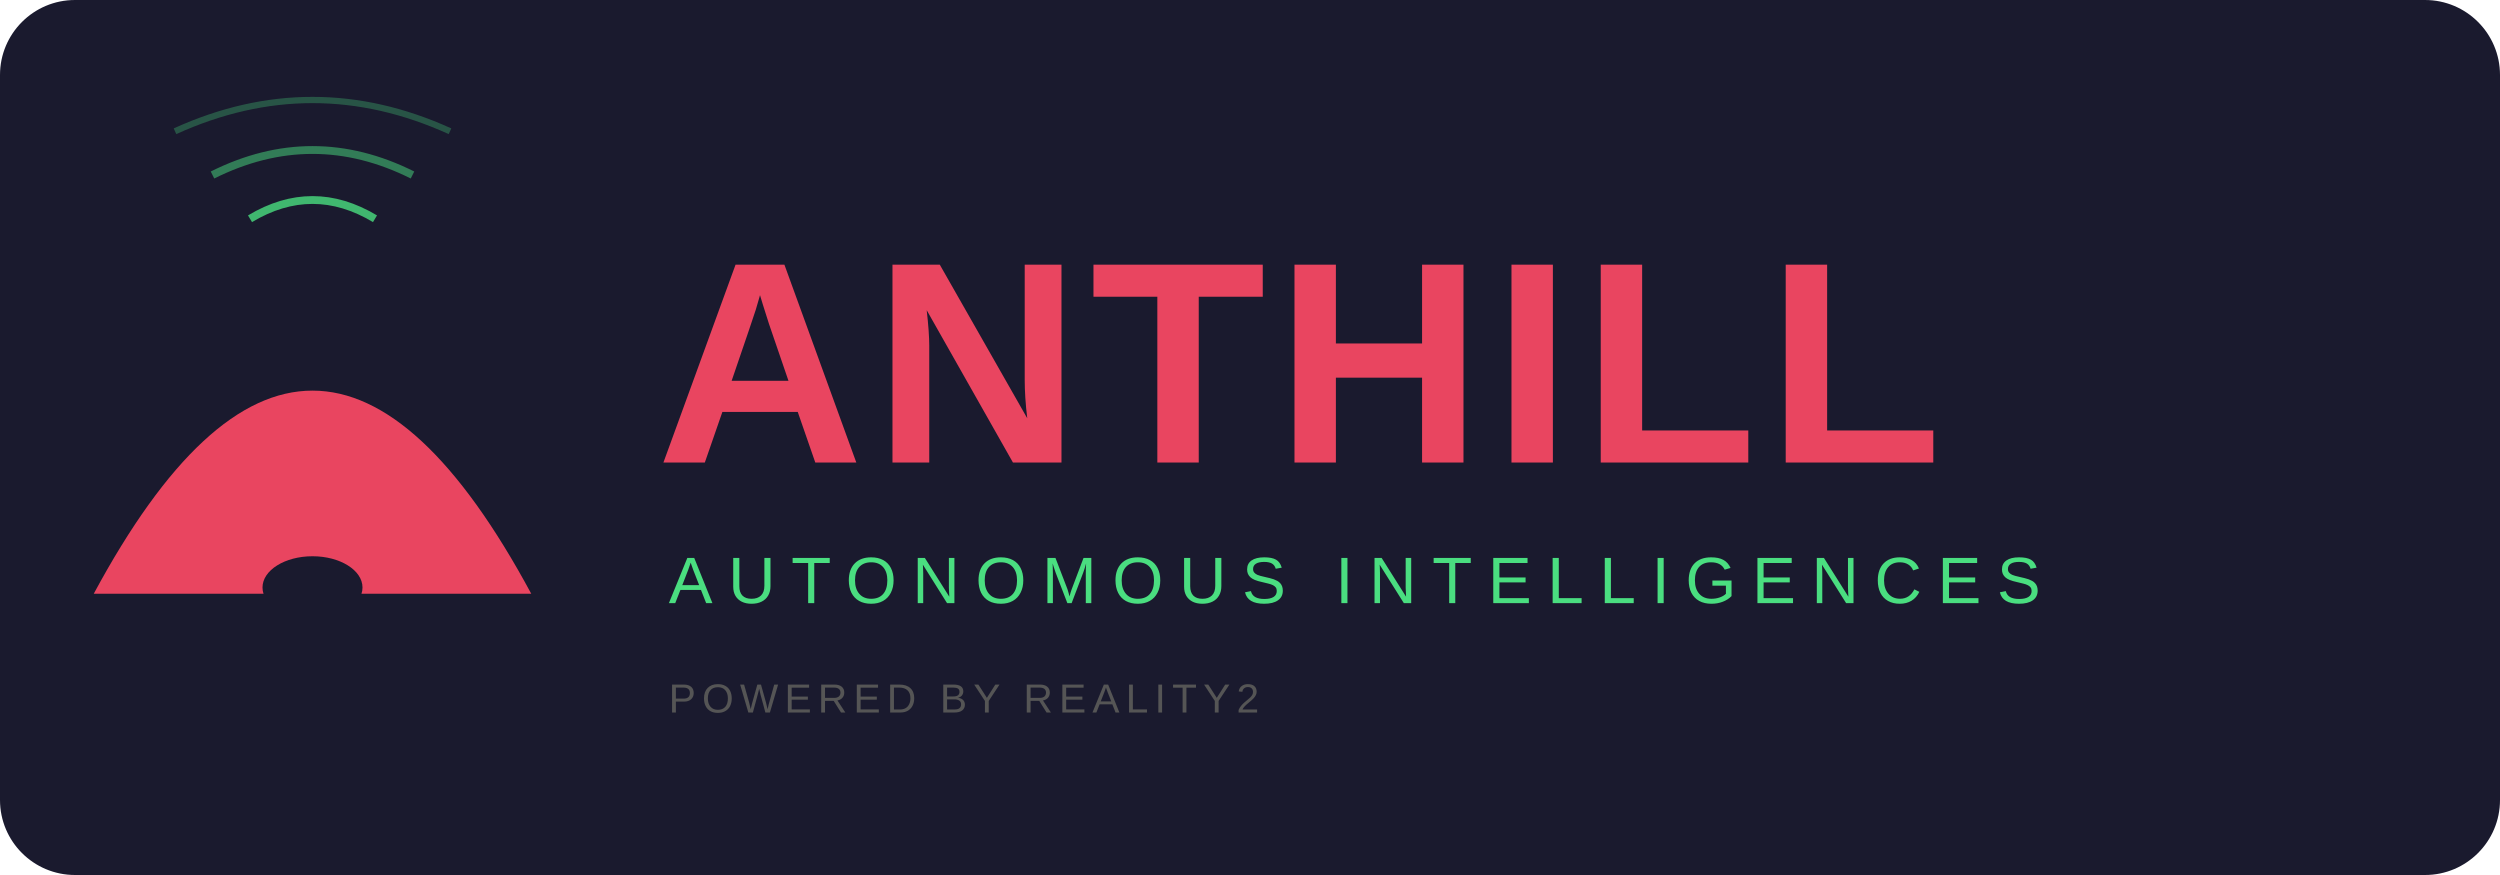
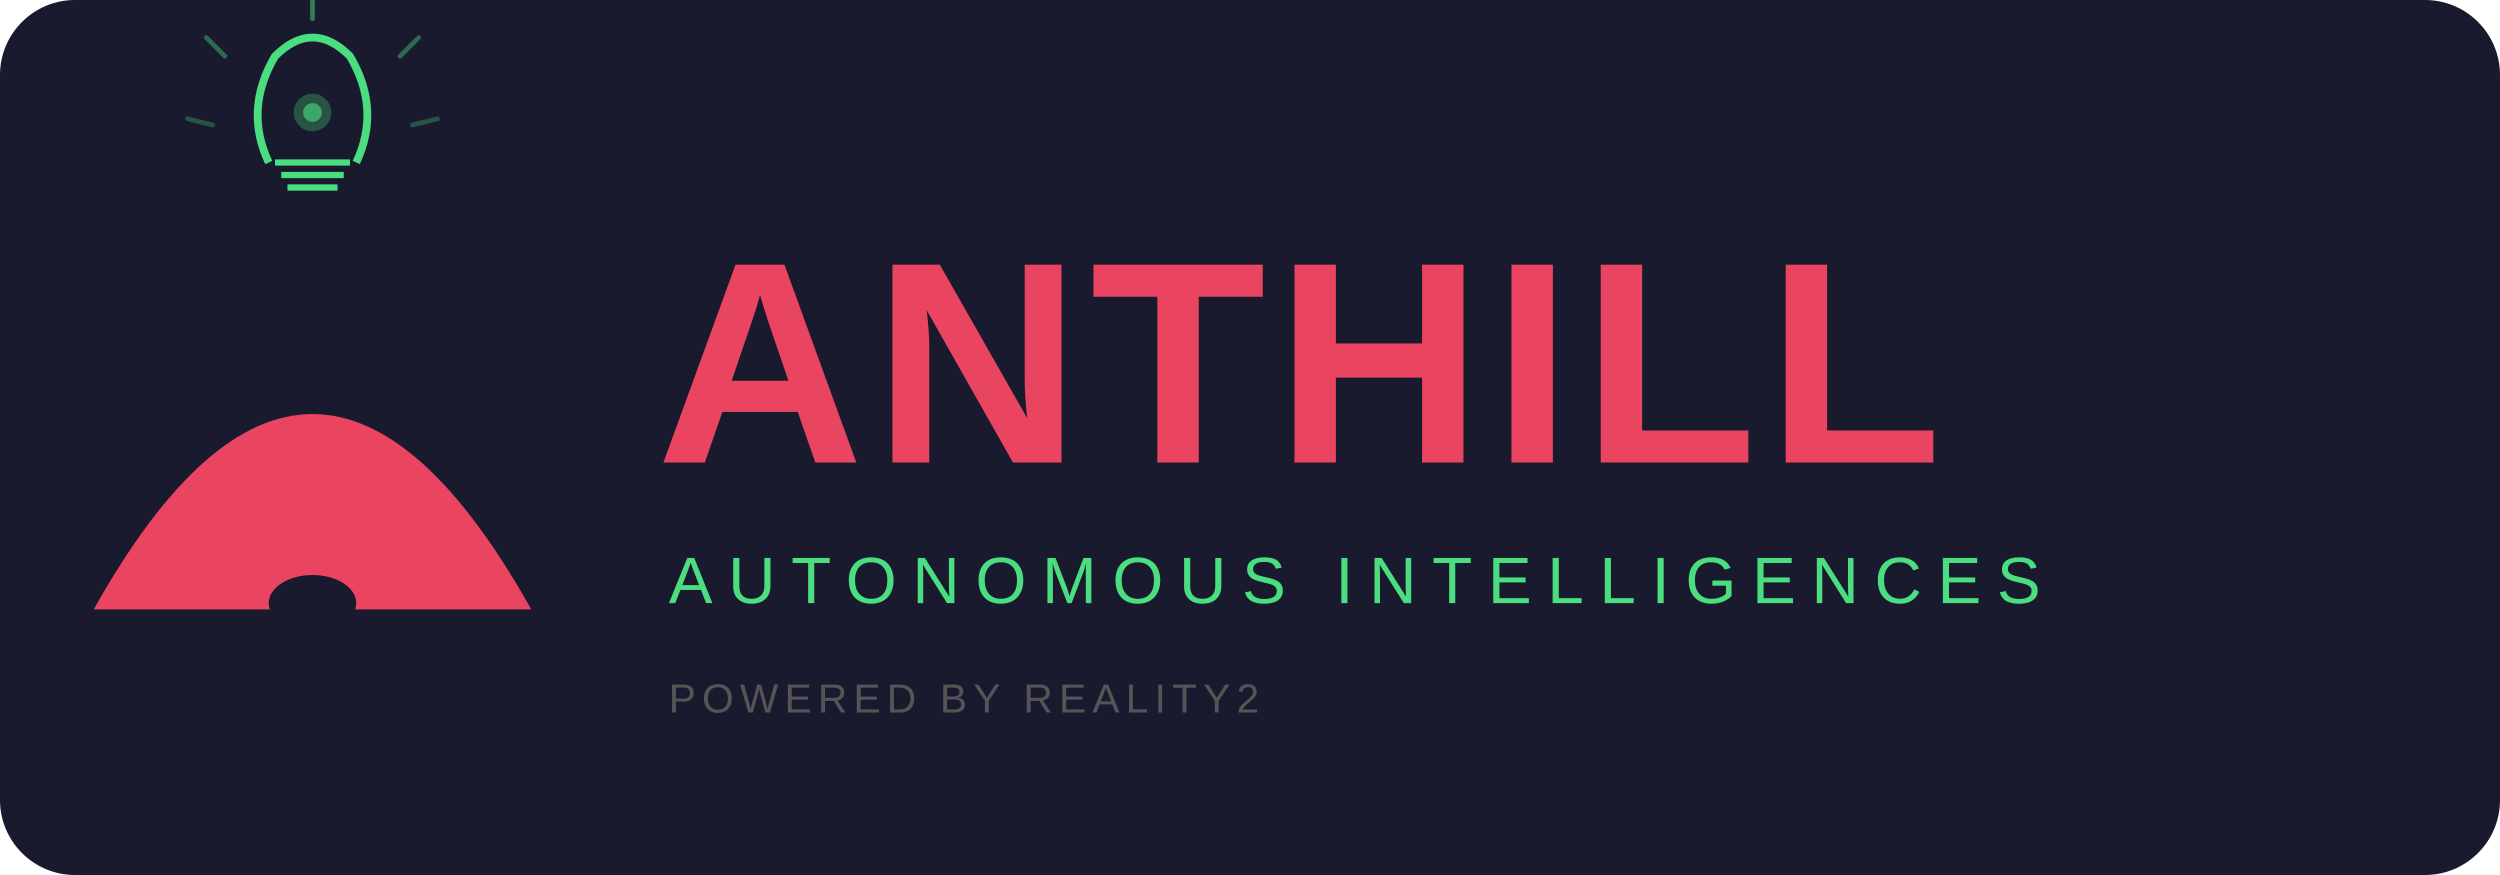
<svg xmlns="http://www.w3.org/2000/svg" viewBox="0 0 800 280" width="800" height="280">
  <rect width="800" height="280" rx="24" fill="#1a1a2e" />
-   <path d="M30,190 Q100,60 170,190" fill="#e94560" />
-   <ellipse cx="100" cy="188" rx="16" ry="10" fill="#1a1a2e" />
-   <path d="M80,70 Q100,58 120,70" fill="none" stroke="#4ade80" stroke-width="2.5" opacity="0.8" />
-   <path d="M68,56 Q100,40 132,56" fill="none" stroke="#4ade80" stroke-width="2.5" opacity="0.5" />
-   <path d="M56,42 Q100,22 144,42" fill="none" stroke="#4ade80" stroke-width="2" opacity="0.3" />
+   <path d="M30,195 Q100,70 170,195" fill="#e94560" />
+   <ellipse cx="100" cy="193" rx="14" ry="9" fill="#1a1a2e" />
+   <path d="M86,52 Q78,35 88,18 Q100,6 112,18 Q122,35 114,52" fill="none" stroke="#4ade80" stroke-width="2.5" />
+   <line x1="88" y1="52" x2="112" y2="52" stroke="#4ade80" stroke-width="2" />
+   <line x1="90" y1="56" x2="110" y2="56" stroke="#4ade80" stroke-width="2" />
+   <line x1="92" y1="60" x2="108" y2="60" stroke="#4ade80" stroke-width="2" />
+   <circle cx="100" cy="36" r="6" fill="#4ade80" opacity="0.3" />
+   <circle cx="100" cy="36" r="3" fill="#4ade80" opacity="0.6" />
+   <line x1="100" y1="6" x2="100" y2="-2" stroke="#4ade80" stroke-width="1.5" opacity="0.5" stroke-linecap="round" />
+   <line x1="72" y1="18" x2="66" y2="12" stroke="#4ade80" stroke-width="1.5" opacity="0.4" stroke-linecap="round" />
+   <line x1="128" y1="18" x2="134" y2="12" stroke="#4ade80" stroke-width="1.5" opacity="0.4" stroke-linecap="round" />
+   <line x1="68" y1="40" x2="60" y2="38" stroke="#4ade80" stroke-width="1.5" opacity="0.3" stroke-linecap="round" />
+   <line x1="132" y1="40" x2="140" y2="38" stroke="#4ade80" stroke-width="1.5" opacity="0.3" stroke-linecap="round" />
  <text x="210" y="148" font-family="Arial,Helvetica,sans-serif" font-weight="bold" font-size="92" fill="#e94560" letter-spacing="3">ANTHILL</text>
  <text x="214" y="193" font-family="Arial,Helvetica,sans-serif" font-size="21" fill="#4ade80" letter-spacing="5">AUTONOMOUS INTELLIGENCES</text>
  <text x="214" y="228" font-family="Arial,Helvetica,sans-serif" font-size="13" fill="#555" letter-spacing="2">POWERED BY REALITY2</text>
</svg>
